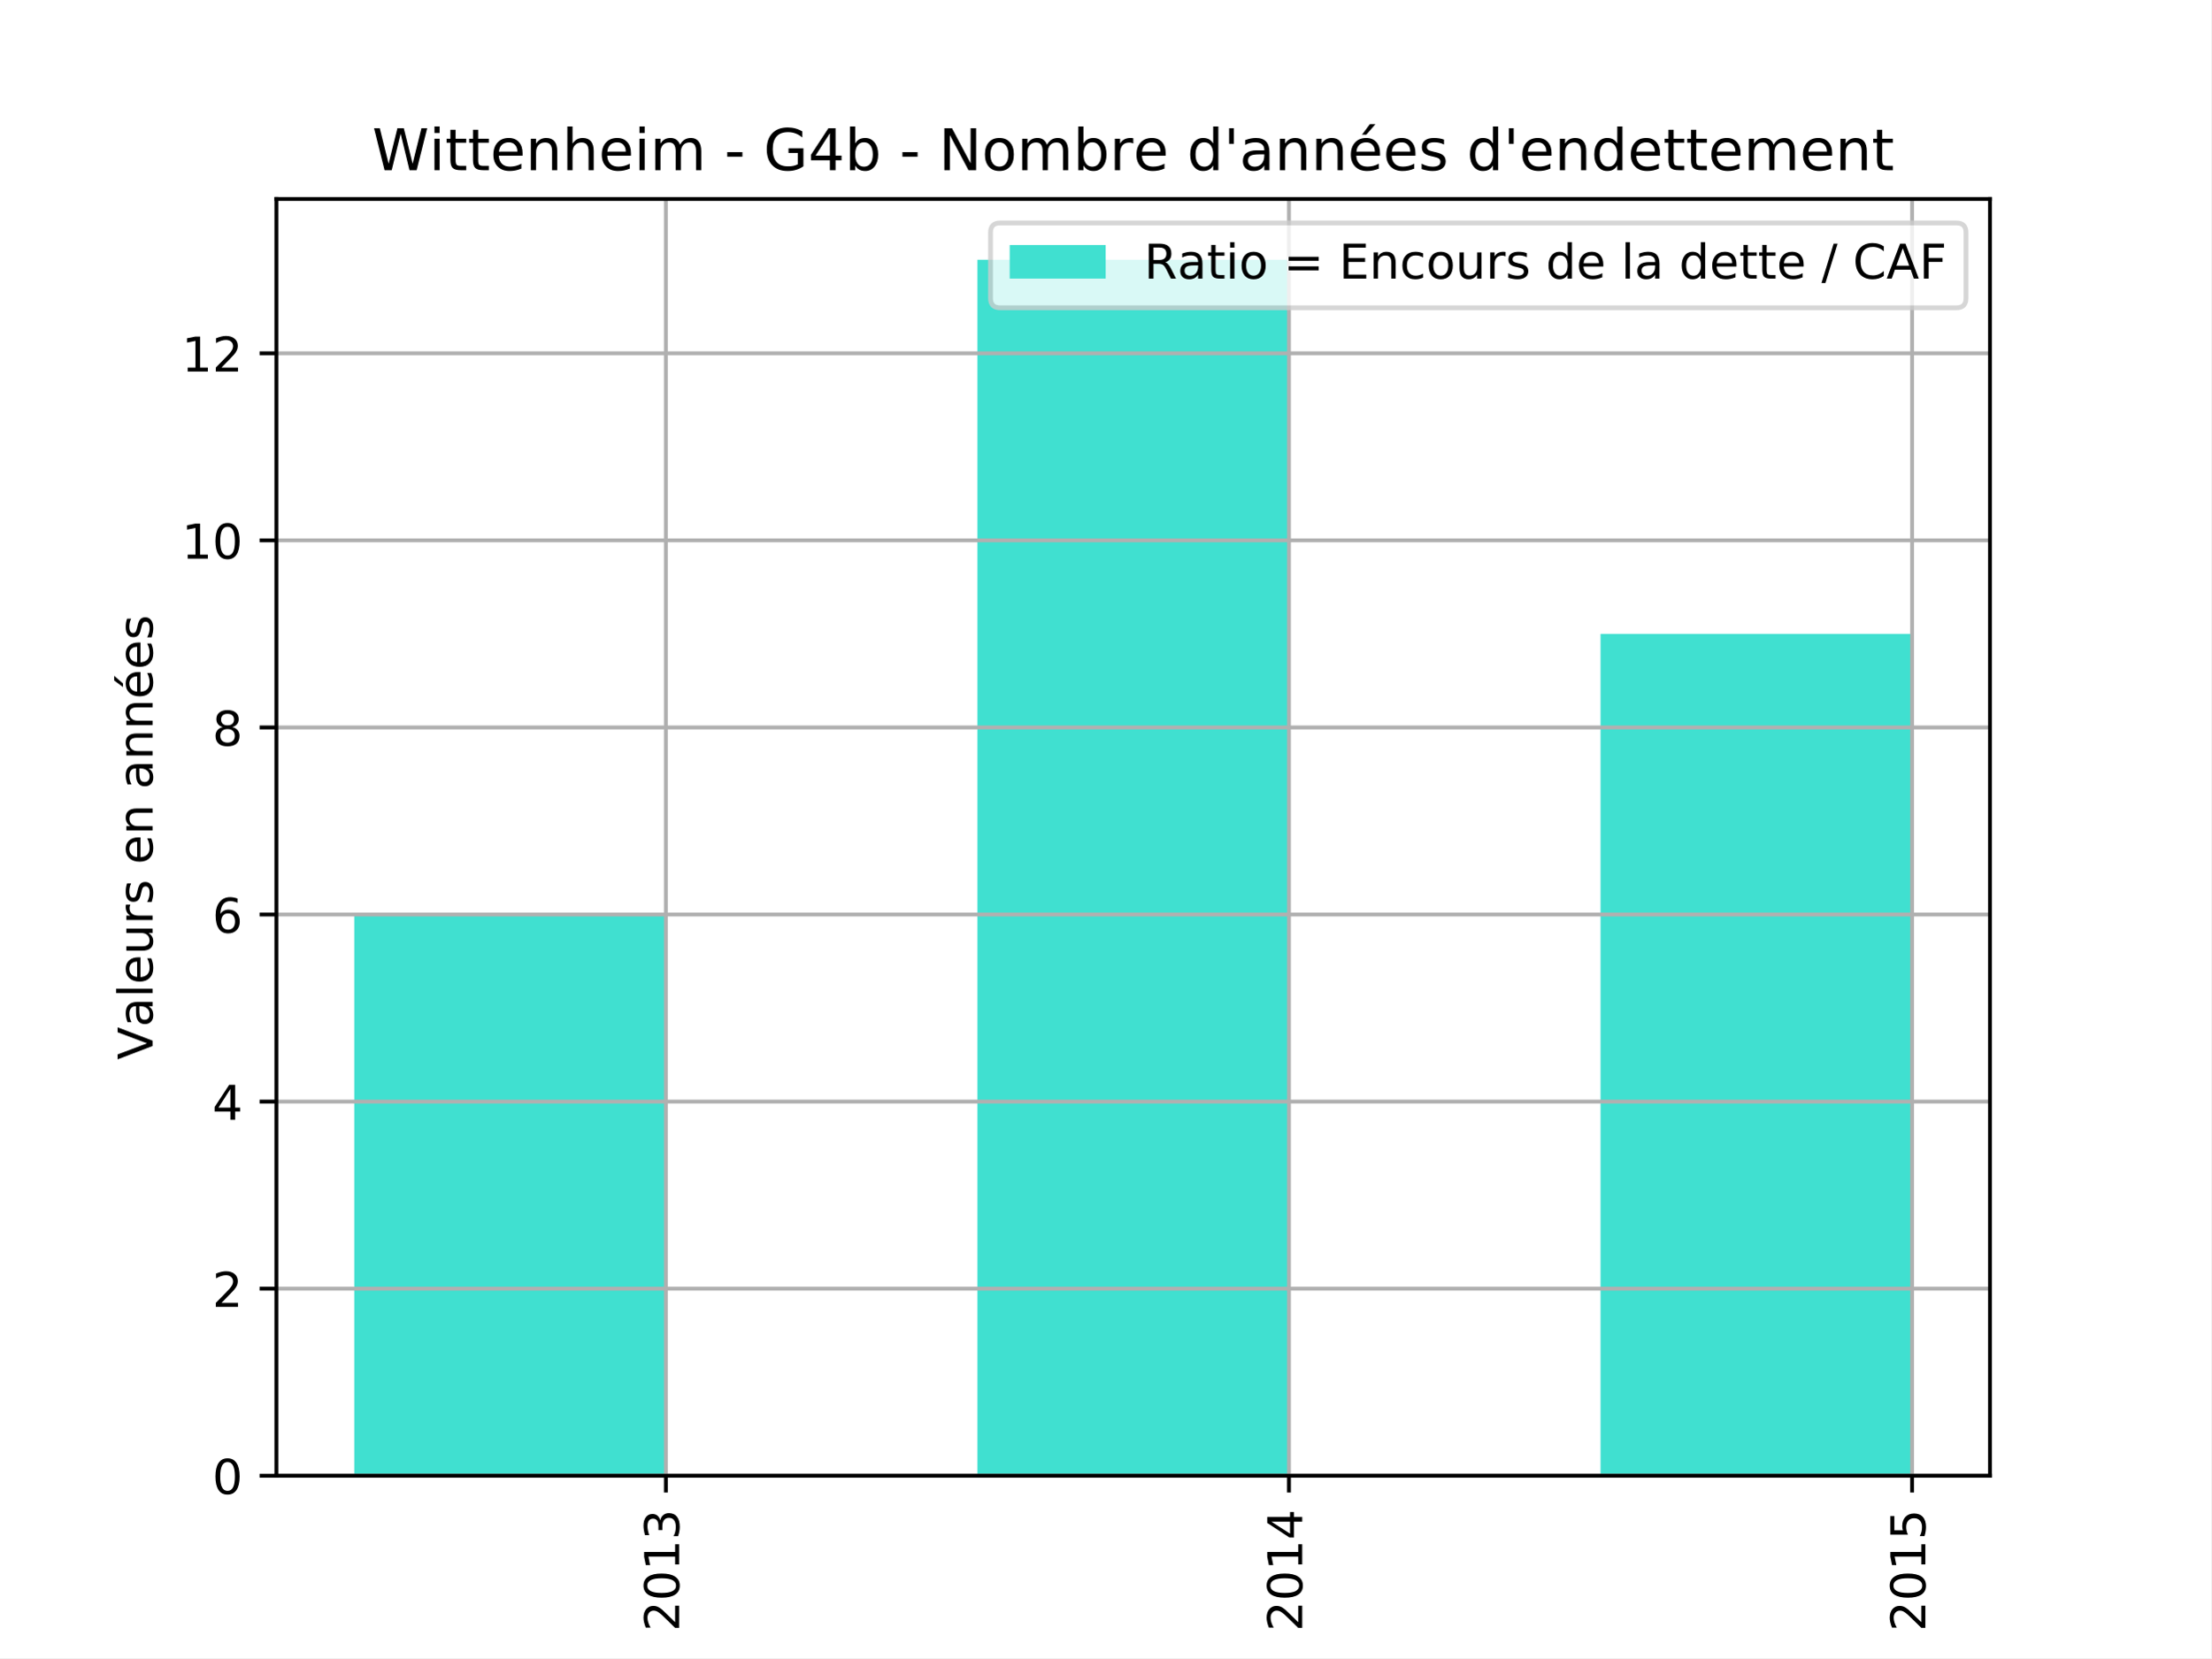
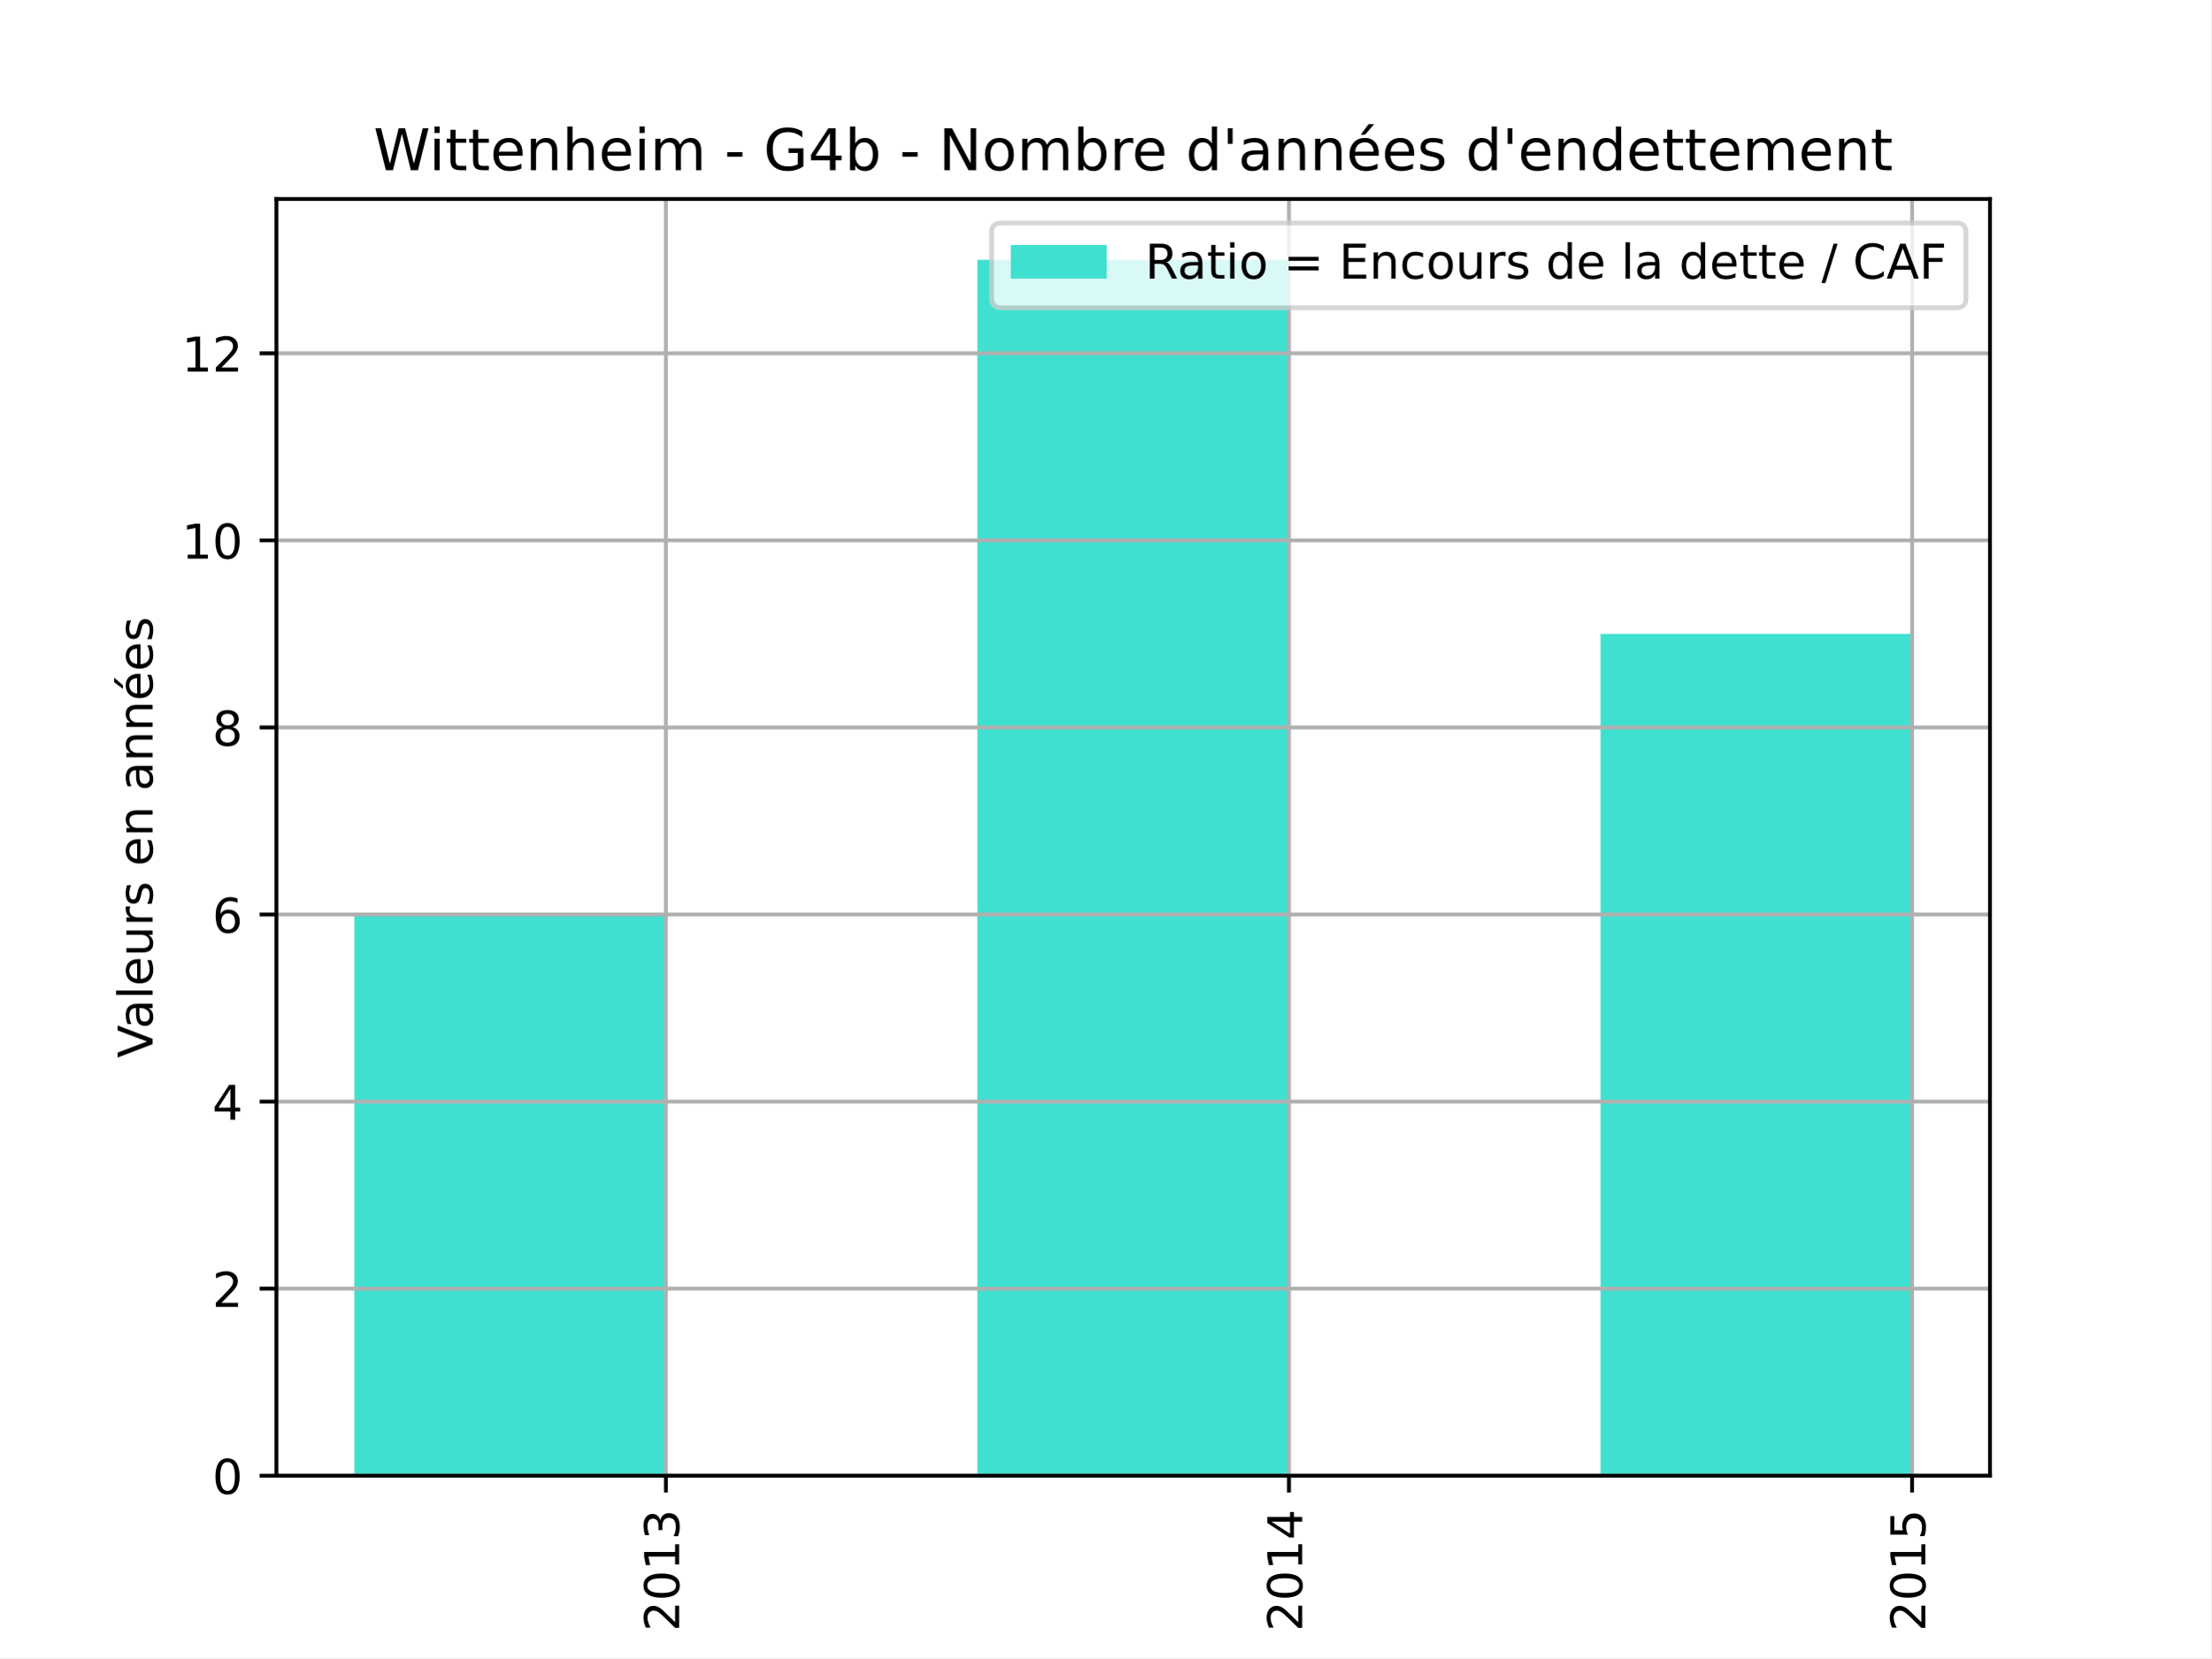
<svg xmlns="http://www.w3.org/2000/svg" xmlns:xlink="http://www.w3.org/1999/xlink" height="345.6pt" version="1.1" viewBox="0 0 460.8 345.6" width="460.8pt">
  <defs>
    <style type="text/css">
*{stroke-linecap:butt;stroke-linejoin:round;}
  </style>
  </defs>
  <g id="figure_1">
    <g id="patch_1">
      <path d="M 0 345.6  L 460.8 345.6  L 460.8 0  L 0 0  z " style="fill:#ffffff;" />
    </g>
    <g id="axes_1">
      <g id="patch_2">
        <path d="M 57.6 307.584  L 414.72 307.584  L 414.72 41.472  L 57.6 41.472  z " style="fill:#ffffff;" />
      </g>
      <g id="patch_3">
-         <path clip-path="url(#p6948e5cafd)" d="M 73.833 307.584  L 138.764 307.584  L 138.764 190.612  L 73.833 190.612  z " style="fill:#40e0d0;" />
+         <path clip-path="url(#p7b23bf9a21)" d="M 73.833 307.584  L 138.764 307.584  L 138.764 190.612  L 73.833 190.612  z " style="fill:#40e0d0;" />
      </g>
      <g id="patch_4">
-         <path clip-path="url(#p6948e5cafd)" d="M 203.695 307.584  L 268.625 307.584  L 268.625 54.144  L 203.695 54.144  z " style="fill:#40e0d0;" />
+         <path clip-path="url(#p7b23bf9a21)" d="M 203.695 307.584  L 268.625 307.584  L 268.625 54.144  L 203.695 54.144  z " style="fill:#40e0d0;" />
      </g>
      <g id="patch_5">
-         <path clip-path="url(#p6948e5cafd)" d="M 333.556 307.584  L 398.487 307.584  L 398.487 132.126  L 333.556 132.126  z " style="fill:#40e0d0;" />
+         <path clip-path="url(#p7b23bf9a21)" d="M 333.556 307.584  L 398.487 307.584  L 398.487 132.126  L 333.556 132.126  z " style="fill:#40e0d0;" />
      </g>
      <g id="matplotlib.axis_1">
        <g id="xtick_1">
          <g id="line2d_1">
-             <path clip-path="url(#p6948e5cafd)" d="M 138.764 307.584  L 138.764 41.472  " style="fill:none;stroke:#b0b0b0;stroke-linecap:square;stroke-width:0.8;" />
+             <path clip-path="url(#p7b23bf9a21)" d="M 138.764 307.584  L 138.764 41.472  " style="fill:none;stroke:#b0b0b0;stroke-linecap:square;stroke-width:0.8;" />
          </g>
          <g id="line2d_2">
            <defs>
-               <path d="M 0 0  L 0 3.5  " id="me0da0afa76" style="stroke:#000000;stroke-width:0.8;" />
-             </defs>
-             <g>
-               <use style="stroke:#000000;stroke-width:0.8;" x="138.764" xlink:href="#me0da0afa76" y="307.584" />
+               <path d="M 0 0  L 0 3.5  " id="m83243805aa" style="stroke:#000000;stroke-width:0.8;" />
+             </defs>
+             <g>
+               <use style="stroke:#000000;stroke-width:0.8;" x="138.764" xlink:href="#m83243805aa" y="307.584" />
            </g>
          </g>
          <g id="text_1">
            <defs>
              <path d="M 19.188 8.297  L 53.609 8.297  L 53.609 0  L 7.328 0  L 7.328 8.297  Q 12.938 14.109 22.625 23.891  Q 32.328 33.688 34.812 36.531  Q 39.547 41.844 41.422 45.531  Q 43.312 49.219 43.312 52.781  Q 43.312 58.594 39.234 62.25  Q 35.156 65.922 28.609 65.922  Q 23.969 65.922 18.812 64.312  Q 13.672 62.703 7.812 59.422  L 7.812 69.391  Q 13.766 71.781 18.938 73  Q 24.125 74.219 28.422 74.219  Q 39.75 74.219 46.484 68.547  Q 53.219 62.891 53.219 53.422  Q 53.219 48.922 51.531 44.891  Q 49.859 40.875 45.406 35.406  Q 44.188 33.984 37.641 27.219  Q 31.109 20.453 19.188 8.297  z " id="DejaVuSans-50" />
              <path d="M 31.781 66.406  Q 24.172 66.406 20.328 58.906  Q 16.5 51.422 16.5 36.375  Q 16.5 21.391 20.328 13.891  Q 24.172 6.391 31.781 6.391  Q 39.453 6.391 43.281 13.891  Q 47.125 21.391 47.125 36.375  Q 47.125 51.422 43.281 58.906  Q 39.453 66.406 31.781 66.406  z M 31.781 74.219  Q 44.047 74.219 50.516 64.516  Q 56.984 54.828 56.984 36.375  Q 56.984 17.969 50.516 8.266  Q 44.047 -1.422 31.781 -1.422  Q 19.531 -1.422 13.062 8.266  Q 6.594 17.969 6.594 36.375  Q 6.594 54.828 13.062 64.516  Q 19.531 74.219 31.781 74.219  z " id="DejaVuSans-48" />
              <path d="M 12.406 8.297  L 28.516 8.297  L 28.516 63.922  L 10.984 60.406  L 10.984 69.391  L 28.422 72.906  L 38.281 72.906  L 38.281 8.297  L 54.391 8.297  L 54.391 0  L 12.406 0  z " id="DejaVuSans-49" />
              <path d="M 40.578 39.312  Q 47.656 37.797 51.625 33  Q 55.609 28.219 55.609 21.188  Q 55.609 10.406 48.188 4.484  Q 40.766 -1.422 27.094 -1.422  Q 22.516 -1.422 17.656 -0.516  Q 12.797 0.391 7.625 2.203  L 7.625 11.719  Q 11.719 9.328 16.594 8.109  Q 21.484 6.891 26.812 6.891  Q 36.078 6.891 40.938 10.547  Q 45.797 14.203 45.797 21.188  Q 45.797 27.641 41.281 31.266  Q 36.766 34.906 28.719 34.906  L 20.219 34.906  L 20.219 43.016  L 29.109 43.016  Q 36.375 43.016 40.234 45.922  Q 44.094 48.828 44.094 54.297  Q 44.094 59.906 40.109 62.906  Q 36.141 65.922 28.719 65.922  Q 24.656 65.922 20.016 65.031  Q 15.375 64.156 9.812 62.312  L 9.812 71.094  Q 15.438 72.656 20.344 73.438  Q 25.25 74.219 29.594 74.219  Q 40.828 74.219 47.359 69.109  Q 53.906 64.016 53.906 55.328  Q 53.906 49.266 50.438 45.094  Q 46.969 40.922 40.578 39.312  z " id="DejaVuSans-51" />
            </defs>
            <g transform="translate(141.523 340.034)rotate(-90)scale(0.1 -0.1)">
              <use xlink:href="#DejaVuSans-50" />
              <use x="63.623" xlink:href="#DejaVuSans-48" />
              <use x="127.246" xlink:href="#DejaVuSans-49" />
              <use x="190.869" xlink:href="#DejaVuSans-51" />
            </g>
          </g>
        </g>
        <g id="xtick_2">
          <g id="line2d_3">
-             <path clip-path="url(#p6948e5cafd)" d="M 268.625 307.584  L 268.625 41.472  " style="fill:none;stroke:#b0b0b0;stroke-linecap:square;stroke-width:0.8;" />
+             <path clip-path="url(#p7b23bf9a21)" d="M 268.625 307.584  L 268.625 41.472  " style="fill:none;stroke:#b0b0b0;stroke-linecap:square;stroke-width:0.8;" />
          </g>
          <g id="line2d_4">
            <g>
-               <use style="stroke:#000000;stroke-width:0.8;" x="268.625" xlink:href="#me0da0afa76" y="307.584" />
+               <use style="stroke:#000000;stroke-width:0.8;" x="268.625" xlink:href="#m83243805aa" y="307.584" />
            </g>
          </g>
          <g id="text_2">
            <defs>
              <path d="M 37.797 64.312  L 12.891 25.391  L 37.797 25.391  z M 35.203 72.906  L 47.609 72.906  L 47.609 25.391  L 58.016 25.391  L 58.016 17.188  L 47.609 17.188  L 47.609 0  L 37.797 0  L 37.797 17.188  L 4.891 17.188  L 4.891 26.703  z " id="DejaVuSans-52" />
            </defs>
            <g transform="translate(271.3848 340.034)rotate(-90)scale(0.1 -0.1)">
              <use xlink:href="#DejaVuSans-50" />
              <use x="63.623" xlink:href="#DejaVuSans-48" />
              <use x="127.246" xlink:href="#DejaVuSans-49" />
              <use x="190.869" xlink:href="#DejaVuSans-52" />
            </g>
          </g>
        </g>
        <g id="xtick_3">
          <g id="line2d_5">
-             <path clip-path="url(#p6948e5cafd)" d="M 398.487 307.584  L 398.487 41.472  " style="fill:none;stroke:#b0b0b0;stroke-linecap:square;stroke-width:0.8;" />
+             <path clip-path="url(#p7b23bf9a21)" d="M 398.487 307.584  L 398.487 41.472  " style="fill:none;stroke:#b0b0b0;stroke-linecap:square;stroke-width:0.8;" />
          </g>
          <g id="line2d_6">
            <g>
-               <use style="stroke:#000000;stroke-width:0.8;" x="398.487" xlink:href="#me0da0afa76" y="307.584" />
+               <use style="stroke:#000000;stroke-width:0.8;" x="398.487" xlink:href="#m83243805aa" y="307.584" />
            </g>
          </g>
          <g id="text_3">
            <defs>
              <path d="M 10.797 72.906  L 49.516 72.906  L 49.516 64.594  L 19.828 64.594  L 19.828 46.734  Q 21.969 47.469 24.109 47.828  Q 26.266 48.188 28.422 48.188  Q 40.625 48.188 47.75 41.5  Q 54.891 34.812 54.891 23.391  Q 54.891 11.625 47.562 5.094  Q 40.234 -1.422 26.906 -1.422  Q 22.312 -1.422 17.547 -0.641  Q 12.797 0.141 7.719 1.703  L 7.719 11.625  Q 12.109 9.234 16.797 8.062  Q 21.484 6.891 26.703 6.891  Q 35.156 6.891 40.078 11.328  Q 45.016 15.766 45.016 23.391  Q 45.016 31 40.078 35.438  Q 35.156 39.891 26.703 39.891  Q 22.75 39.891 18.812 39.016  Q 14.891 38.141 10.797 36.281  z " id="DejaVuSans-53" />
            </defs>
            <g transform="translate(401.2466 340.034)rotate(-90)scale(0.1 -0.1)">
              <use xlink:href="#DejaVuSans-50" />
              <use x="63.623" xlink:href="#DejaVuSans-48" />
              <use x="127.246" xlink:href="#DejaVuSans-49" />
              <use x="190.869" xlink:href="#DejaVuSans-53" />
            </g>
          </g>
        </g>
      </g>
      <g id="matplotlib.axis_2">
        <g id="ytick_1">
          <g id="line2d_7">
-             <path clip-path="url(#p6948e5cafd)" d="M 57.6 307.584  L 414.72 307.584  " style="fill:none;stroke:#b0b0b0;stroke-linecap:square;stroke-width:0.8;" />
+             <path clip-path="url(#p7b23bf9a21)" d="M 57.6 307.584  L 414.72 307.584  " style="fill:none;stroke:#b0b0b0;stroke-linecap:square;stroke-width:0.8;" />
          </g>
          <g id="line2d_8">
            <defs>
-               <path d="M 0 0  L -3.5 0  " id="m4c84ed04e2" style="stroke:#000000;stroke-width:0.8;" />
-             </defs>
-             <g>
-               <use style="stroke:#000000;stroke-width:0.8;" x="57.6" xlink:href="#m4c84ed04e2" y="307.584" />
+               <path d="M 0 0  L -3.5 0  " id="mfb9fbb60cc" style="stroke:#000000;stroke-width:0.8;" />
+             </defs>
+             <g>
+               <use style="stroke:#000000;stroke-width:0.8;" x="57.6" xlink:href="#mfb9fbb60cc" y="307.584" />
            </g>
          </g>
          <g id="text_4">
            <g transform="translate(44.2375 311.3832)scale(0.1 -0.1)">
              <use xlink:href="#DejaVuSans-48" />
            </g>
          </g>
        </g>
        <g id="ytick_2">
          <g id="line2d_9">
-             <path clip-path="url(#p6948e5cafd)" d="M 57.6 268.593  L 414.72 268.593  " style="fill:none;stroke:#b0b0b0;stroke-linecap:square;stroke-width:0.8;" />
+             <path clip-path="url(#p7b23bf9a21)" d="M 57.6 268.593  L 414.72 268.593  " style="fill:none;stroke:#b0b0b0;stroke-linecap:square;stroke-width:0.8;" />
          </g>
          <g id="line2d_10">
            <g>
-               <use style="stroke:#000000;stroke-width:0.8;" x="57.6" xlink:href="#m4c84ed04e2" y="268.593" />
+               <use style="stroke:#000000;stroke-width:0.8;" x="57.6" xlink:href="#mfb9fbb60cc" y="268.593" />
            </g>
          </g>
          <g id="text_5">
            <g transform="translate(44.2375 272.3924)scale(0.1 -0.1)">
              <use xlink:href="#DejaVuSans-50" />
            </g>
          </g>
        </g>
        <g id="ytick_3">
          <g id="line2d_11">
-             <path clip-path="url(#p6948e5cafd)" d="M 57.6 229.602  L 414.72 229.602  " style="fill:none;stroke:#b0b0b0;stroke-linecap:square;stroke-width:0.8;" />
+             <path clip-path="url(#p7b23bf9a21)" d="M 57.6 229.602  L 414.72 229.602  " style="fill:none;stroke:#b0b0b0;stroke-linecap:square;stroke-width:0.8;" />
          </g>
          <g id="line2d_12">
            <g>
-               <use style="stroke:#000000;stroke-width:0.8;" x="57.6" xlink:href="#m4c84ed04e2" y="229.602" />
+               <use style="stroke:#000000;stroke-width:0.8;" x="57.6" xlink:href="#mfb9fbb60cc" y="229.602" />
            </g>
          </g>
          <g id="text_6">
            <g transform="translate(44.2375 233.4017)scale(0.1 -0.1)">
              <use xlink:href="#DejaVuSans-52" />
            </g>
          </g>
        </g>
        <g id="ytick_4">
          <g id="line2d_13">
-             <path clip-path="url(#p6948e5cafd)" d="M 57.6 190.612  L 414.72 190.612  " style="fill:none;stroke:#b0b0b0;stroke-linecap:square;stroke-width:0.8;" />
+             <path clip-path="url(#p7b23bf9a21)" d="M 57.6 190.612  L 414.72 190.612  " style="fill:none;stroke:#b0b0b0;stroke-linecap:square;stroke-width:0.8;" />
          </g>
          <g id="line2d_14">
            <g>
-               <use style="stroke:#000000;stroke-width:0.8;" x="57.6" xlink:href="#m4c84ed04e2" y="190.612" />
+               <use style="stroke:#000000;stroke-width:0.8;" x="57.6" xlink:href="#mfb9fbb60cc" y="190.612" />
            </g>
          </g>
          <g id="text_7">
            <defs>
              <path d="M 33.016 40.375  Q 26.375 40.375 22.484 35.828  Q 18.609 31.297 18.609 23.391  Q 18.609 15.531 22.484 10.953  Q 26.375 6.391 33.016 6.391  Q 39.656 6.391 43.531 10.953  Q 47.406 15.531 47.406 23.391  Q 47.406 31.297 43.531 35.828  Q 39.656 40.375 33.016 40.375  z M 52.594 71.297  L 52.594 62.312  Q 48.875 64.062 45.094 64.984  Q 41.312 65.922 37.594 65.922  Q 27.828 65.922 22.672 59.328  Q 17.531 52.734 16.797 39.406  Q 19.672 43.656 24.016 45.922  Q 28.375 48.188 33.594 48.188  Q 44.578 48.188 50.953 41.516  Q 57.328 34.859 57.328 23.391  Q 57.328 12.156 50.688 5.359  Q 44.047 -1.422 33.016 -1.422  Q 20.359 -1.422 13.672 8.266  Q 6.984 17.969 6.984 36.375  Q 6.984 53.656 15.188 63.938  Q 23.391 74.219 37.203 74.219  Q 40.922 74.219 44.703 73.484  Q 48.484 72.75 52.594 71.297  z " id="DejaVuSans-54" />
            </defs>
            <g transform="translate(44.2375 194.4109)scale(0.1 -0.1)">
              <use xlink:href="#DejaVuSans-54" />
            </g>
          </g>
        </g>
        <g id="ytick_5">
          <g id="line2d_15">
-             <path clip-path="url(#p6948e5cafd)" d="M 57.6 151.621  L 414.72 151.621  " style="fill:none;stroke:#b0b0b0;stroke-linecap:square;stroke-width:0.8;" />
+             <path clip-path="url(#p7b23bf9a21)" d="M 57.6 151.621  L 414.72 151.621  " style="fill:none;stroke:#b0b0b0;stroke-linecap:square;stroke-width:0.8;" />
          </g>
          <g id="line2d_16">
            <g>
-               <use style="stroke:#000000;stroke-width:0.8;" x="57.6" xlink:href="#m4c84ed04e2" y="151.621" />
+               <use style="stroke:#000000;stroke-width:0.8;" x="57.6" xlink:href="#mfb9fbb60cc" y="151.621" />
            </g>
          </g>
          <g id="text_8">
            <defs>
              <path d="M 31.781 34.625  Q 24.75 34.625 20.719 30.859  Q 16.703 27.094 16.703 20.516  Q 16.703 13.922 20.719 10.156  Q 24.75 6.391 31.781 6.391  Q 38.812 6.391 42.859 10.172  Q 46.922 13.969 46.922 20.516  Q 46.922 27.094 42.891 30.859  Q 38.875 34.625 31.781 34.625  z M 21.922 38.812  Q 15.578 40.375 12.031 44.719  Q 8.5 49.078 8.5 55.328  Q 8.5 64.062 14.719 69.141  Q 20.953 74.219 31.781 74.219  Q 42.672 74.219 48.875 69.141  Q 55.078 64.062 55.078 55.328  Q 55.078 49.078 51.531 44.719  Q 48 40.375 41.703 38.812  Q 48.828 37.156 52.797 32.312  Q 56.781 27.484 56.781 20.516  Q 56.781 9.906 50.312 4.234  Q 43.844 -1.422 31.781 -1.422  Q 19.734 -1.422 13.25 4.234  Q 6.781 9.906 6.781 20.516  Q 6.781 27.484 10.781 32.312  Q 14.797 37.156 21.922 38.812  z M 18.312 54.391  Q 18.312 48.734 21.844 45.562  Q 25.391 42.391 31.781 42.391  Q 38.141 42.391 41.719 45.562  Q 45.312 48.734 45.312 54.391  Q 45.312 60.062 41.719 63.234  Q 38.141 66.406 31.781 66.406  Q 25.391 66.406 21.844 63.234  Q 18.312 60.062 18.312 54.391  z " id="DejaVuSans-56" />
            </defs>
            <g transform="translate(44.2375 155.4201)scale(0.1 -0.1)">
              <use xlink:href="#DejaVuSans-56" />
            </g>
          </g>
        </g>
        <g id="ytick_6">
          <g id="line2d_17">
-             <path clip-path="url(#p6948e5cafd)" d="M 57.6 112.63  L 414.72 112.63  " style="fill:none;stroke:#b0b0b0;stroke-linecap:square;stroke-width:0.8;" />
+             <path clip-path="url(#p7b23bf9a21)" d="M 57.6 112.63  L 414.72 112.63  " style="fill:none;stroke:#b0b0b0;stroke-linecap:square;stroke-width:0.8;" />
          </g>
          <g id="line2d_18">
            <g>
-               <use style="stroke:#000000;stroke-width:0.8;" x="57.6" xlink:href="#m4c84ed04e2" y="112.63" />
+               <use style="stroke:#000000;stroke-width:0.8;" x="57.6" xlink:href="#mfb9fbb60cc" y="112.63" />
            </g>
          </g>
          <g id="text_9">
            <g transform="translate(37.875 116.4294)scale(0.1 -0.1)">
              <use xlink:href="#DejaVuSans-49" />
              <use x="63.623" xlink:href="#DejaVuSans-48" />
            </g>
          </g>
        </g>
        <g id="ytick_7">
          <g id="line2d_19">
-             <path clip-path="url(#p6948e5cafd)" d="M 57.6 73.639  L 414.72 73.639  " style="fill:none;stroke:#b0b0b0;stroke-linecap:square;stroke-width:0.8;" />
+             <path clip-path="url(#p7b23bf9a21)" d="M 57.6 73.639  L 414.72 73.639  " style="fill:none;stroke:#b0b0b0;stroke-linecap:square;stroke-width:0.8;" />
          </g>
          <g id="line2d_20">
            <g>
-               <use style="stroke:#000000;stroke-width:0.8;" x="57.6" xlink:href="#m4c84ed04e2" y="73.639" />
+               <use style="stroke:#000000;stroke-width:0.8;" x="57.6" xlink:href="#mfb9fbb60cc" y="73.639" />
            </g>
          </g>
          <g id="text_10">
            <g transform="translate(37.875 77.4386)scale(0.1 -0.1)">
              <use xlink:href="#DejaVuSans-49" />
              <use x="63.623" xlink:href="#DejaVuSans-50" />
            </g>
          </g>
        </g>
        <g id="text_11">
          <defs>
            <path d="M 28.609 0  L 0.781 72.906  L 11.078 72.906  L 34.188 11.531  L 57.328 72.906  L 67.578 72.906  L 39.797 0  z " id="DejaVuSans-86" />
            <path d="M 34.281 27.484  Q 23.391 27.484 19.188 25  Q 14.984 22.516 14.984 16.5  Q 14.984 11.719 18.141 8.906  Q 21.297 6.109 26.703 6.109  Q 34.188 6.109 38.703 11.406  Q 43.219 16.703 43.219 25.484  L 43.219 27.484  z M 52.203 31.203  L 52.203 0  L 43.219 0  L 43.219 8.297  Q 40.141 3.328 35.547 0.953  Q 30.953 -1.422 24.312 -1.422  Q 15.922 -1.422 10.953 3.297  Q 6 8.016 6 15.922  Q 6 25.141 12.172 29.828  Q 18.359 34.516 30.609 34.516  L 43.219 34.516  L 43.219 35.406  Q 43.219 41.609 39.141 45  Q 35.062 48.391 27.688 48.391  Q 23 48.391 18.547 47.266  Q 14.109 46.141 10.016 43.891  L 10.016 52.203  Q 14.938 54.109 19.578 55.047  Q 24.219 56 28.609 56  Q 40.484 56 46.344 49.844  Q 52.203 43.703 52.203 31.203  z " id="DejaVuSans-97" />
            <path d="M 9.422 75.984  L 18.406 75.984  L 18.406 0  L 9.422 0  z " id="DejaVuSans-108" />
            <path d="M 56.203 29.594  L 56.203 25.203  L 14.891 25.203  Q 15.484 15.922 20.484 11.062  Q 25.484 6.203 34.422 6.203  Q 39.594 6.203 44.453 7.469  Q 49.312 8.734 54.109 11.281  L 54.109 2.781  Q 49.266 0.734 44.188 -0.344  Q 39.109 -1.422 33.891 -1.422  Q 20.797 -1.422 13.156 6.188  Q 5.516 13.812 5.516 26.812  Q 5.516 40.234 12.766 48.109  Q 20.016 56 32.328 56  Q 43.359 56 49.781 48.891  Q 56.203 41.797 56.203 29.594  z M 47.219 32.234  Q 47.125 39.594 43.094 43.984  Q 39.062 48.391 32.422 48.391  Q 24.906 48.391 20.391 44.141  Q 15.875 39.891 15.188 32.172  z " id="DejaVuSans-101" />
            <path d="M 8.5 21.578  L 8.5 54.688  L 17.484 54.688  L 17.484 21.922  Q 17.484 14.156 20.5 10.266  Q 23.531 6.391 29.594 6.391  Q 36.859 6.391 41.078 11.031  Q 45.312 15.672 45.312 23.688  L 45.312 54.688  L 54.297 54.688  L 54.297 0  L 45.312 0  L 45.312 8.406  Q 42.047 3.422 37.719 1  Q 33.406 -1.422 27.688 -1.422  Q 18.266 -1.422 13.375 4.438  Q 8.5 10.297 8.5 21.578  z M 31.109 56  z " id="DejaVuSans-117" />
            <path d="M 41.109 46.297  Q 39.594 47.172 37.812 47.578  Q 36.031 48 33.891 48  Q 26.266 48 22.188 43.047  Q 18.109 38.094 18.109 28.812  L 18.109 0  L 9.078 0  L 9.078 54.688  L 18.109 54.688  L 18.109 46.188  Q 20.953 51.172 25.484 53.578  Q 30.031 56 36.531 56  Q 37.453 56 38.578 55.875  Q 39.703 55.766 41.062 55.516  z " id="DejaVuSans-114" />
            <path d="M 44.281 53.078  L 44.281 44.578  Q 40.484 46.531 36.375 47.5  Q 32.281 48.484 27.875 48.484  Q 21.188 48.484 17.844 46.438  Q 14.5 44.391 14.5 40.281  Q 14.5 37.156 16.891 35.375  Q 19.281 33.594 26.516 31.984  L 29.594 31.297  Q 39.156 29.25 43.188 25.516  Q 47.219 21.781 47.219 15.094  Q 47.219 7.469 41.188 3.016  Q 35.156 -1.422 24.609 -1.422  Q 20.219 -1.422 15.453 -0.562  Q 10.688 0.297 5.422 2  L 5.422 11.281  Q 10.406 8.688 15.234 7.391  Q 20.062 6.109 24.812 6.109  Q 31.156 6.109 34.562 8.281  Q 37.984 10.453 37.984 14.406  Q 37.984 18.062 35.516 20.016  Q 33.062 21.969 24.703 23.781  L 21.578 24.516  Q 13.234 26.266 9.516 29.906  Q 5.812 33.547 5.812 39.891  Q 5.812 47.609 11.281 51.797  Q 16.75 56 26.812 56  Q 31.781 56 36.172 55.266  Q 40.578 54.547 44.281 53.078  z " id="DejaVuSans-115" />
            <path id="DejaVuSans-32" />
            <path d="M 54.891 33.016  L 54.891 0  L 45.906 0  L 45.906 32.719  Q 45.906 40.484 42.875 44.328  Q 39.844 48.188 33.797 48.188  Q 26.516 48.188 22.312 43.547  Q 18.109 38.922 18.109 30.906  L 18.109 0  L 9.078 0  L 9.078 54.688  L 18.109 54.688  L 18.109 46.188  Q 21.344 51.125 25.703 53.562  Q 30.078 56 35.797 56  Q 45.219 56 50.047 50.172  Q 54.891 44.344 54.891 33.016  z " id="DejaVuSans-110" />
            <path d="M 56.203 29.594  L 56.203 25.203  L 14.891 25.203  Q 15.484 15.922 20.484 11.062  Q 25.484 6.203 34.422 6.203  Q 39.594 6.203 44.453 7.469  Q 49.312 8.734 54.109 11.281  L 54.109 2.781  Q 49.266 0.734 44.188 -0.344  Q 39.109 -1.422 33.891 -1.422  Q 20.797 -1.422 13.156 6.188  Q 5.516 13.812 5.516 26.812  Q 5.516 40.234 12.766 48.109  Q 20.016 56 32.328 56  Q 43.359 56 49.781 48.891  Q 56.203 41.797 56.203 29.594  z M 47.219 32.234  Q 47.125 39.594 43.094 43.984  Q 39.062 48.391 32.422 48.391  Q 24.906 48.391 20.391 44.141  Q 15.875 39.891 15.188 32.172  z M 38.531 79.984  L 48.25 79.984  L 32.344 61.625  L 24.859 61.625  z " id="DejaVuSans-233" />
          </defs>
-           <g transform="translate(31.79531 220.8843)rotate(-90)scale(0.1 -0.1)">
+           <g transform="translate(31.79531 220.5022)rotate(-90)scale(0.1 -0.1)">
            <use xlink:href="#DejaVuSans-86" />
-             <use x="68.299" xlink:href="#DejaVuSans-97" />
-             <use x="129.578" xlink:href="#DejaVuSans-108" />
-             <use x="157.361" xlink:href="#DejaVuSans-101" />
-             <use x="218.885" xlink:href="#DejaVuSans-117" />
-             <use x="282.264" xlink:href="#DejaVuSans-114" />
-             <use x="323.377" xlink:href="#DejaVuSans-115" />
-             <use x="375.477" xlink:href="#DejaVuSans-32" />
-             <use x="407.264" xlink:href="#DejaVuSans-101" />
-             <use x="468.787" xlink:href="#DejaVuSans-110" />
-             <use x="532.166" xlink:href="#DejaVuSans-32" />
-             <use x="563.953" xlink:href="#DejaVuSans-97" />
-             <use x="625.232" xlink:href="#DejaVuSans-110" />
-             <use x="688.611" xlink:href="#DejaVuSans-110" />
-             <use x="751.99" xlink:href="#DejaVuSans-233" />
-             <use x="813.514" xlink:href="#DejaVuSans-101" />
-             <use x="875.037" xlink:href="#DejaVuSans-115" />
+             <use x="60.658" xlink:href="#DejaVuSans-97" />
+             <use x="121.938" xlink:href="#DejaVuSans-108" />
+             <use x="149.721" xlink:href="#DejaVuSans-101" />
+             <use x="211.244" xlink:href="#DejaVuSans-117" />
+             <use x="274.623" xlink:href="#DejaVuSans-114" />
+             <use x="315.736" xlink:href="#DejaVuSans-115" />
+             <use x="367.836" xlink:href="#DejaVuSans-32" />
+             <use x="399.623" xlink:href="#DejaVuSans-101" />
+             <use x="461.146" xlink:href="#DejaVuSans-110" />
+             <use x="524.525" xlink:href="#DejaVuSans-32" />
+             <use x="556.312" xlink:href="#DejaVuSans-97" />
+             <use x="617.592" xlink:href="#DejaVuSans-110" />
+             <use x="680.971" xlink:href="#DejaVuSans-110" />
+             <use x="744.35" xlink:href="#DejaVuSans-233" />
+             <use x="805.873" xlink:href="#DejaVuSans-101" />
+             <use x="867.396" xlink:href="#DejaVuSans-115" />
          </g>
        </g>
      </g>
      <g id="patch_6">
        <path d="M 57.6 307.584  L 57.6 41.472  " style="fill:none;stroke:#000000;stroke-linecap:square;stroke-linejoin:miter;stroke-width:0.8;" />
      </g>
      <g id="patch_7">
        <path d="M 414.72 307.584  L 414.72 41.472  " style="fill:none;stroke:#000000;stroke-linecap:square;stroke-linejoin:miter;stroke-width:0.8;" />
      </g>
      <g id="patch_8">
        <path d="M 57.6 307.584  L 414.72 307.584  " style="fill:none;stroke:#000000;stroke-linecap:square;stroke-linejoin:miter;stroke-width:0.8;" />
      </g>
      <g id="patch_9">
        <path d="M 57.6 41.472  L 414.72 41.472  " style="fill:none;stroke:#000000;stroke-linecap:square;stroke-linejoin:miter;stroke-width:0.8;" />
      </g>
      <g id="text_12">
        <defs>
          <path d="M 3.328 72.906  L 13.281 72.906  L 28.609 11.281  L 43.891 72.906  L 54.984 72.906  L 70.312 11.281  L 85.594 72.906  L 95.609 72.906  L 77.297 0  L 64.891 0  L 49.516 63.281  L 33.984 0  L 21.578 0  z " id="DejaVuSans-87" />
          <path d="M 9.422 54.688  L 18.406 54.688  L 18.406 0  L 9.422 0  z M 9.422 75.984  L 18.406 75.984  L 18.406 64.594  L 9.422 64.594  z " id="DejaVuSans-105" />
          <path d="M 18.312 70.219  L 18.312 54.688  L 36.812 54.688  L 36.812 47.703  L 18.312 47.703  L 18.312 18.016  Q 18.312 11.328 20.141 9.422  Q 21.969 7.516 27.594 7.516  L 36.812 7.516  L 36.812 0  L 27.594 0  Q 17.188 0 13.234 3.875  Q 9.281 7.766 9.281 18.016  L 9.281 47.703  L 2.688 47.703  L 2.688 54.688  L 9.281 54.688  L 9.281 70.219  z " id="DejaVuSans-116" />
          <path d="M 54.891 33.016  L 54.891 0  L 45.906 0  L 45.906 32.719  Q 45.906 40.484 42.875 44.328  Q 39.844 48.188 33.797 48.188  Q 26.516 48.188 22.312 43.547  Q 18.109 38.922 18.109 30.906  L 18.109 0  L 9.078 0  L 9.078 75.984  L 18.109 75.984  L 18.109 46.188  Q 21.344 51.125 25.703 53.562  Q 30.078 56 35.797 56  Q 45.219 56 50.047 50.172  Q 54.891 44.344 54.891 33.016  z " id="DejaVuSans-104" />
          <path d="M 52 44.188  Q 55.375 50.25 60.062 53.125  Q 64.75 56 71.094 56  Q 79.641 56 84.281 50.016  Q 88.922 44.047 88.922 33.016  L 88.922 0  L 79.891 0  L 79.891 32.719  Q 79.891 40.578 77.094 44.375  Q 74.312 48.188 68.609 48.188  Q 61.625 48.188 57.562 43.547  Q 53.516 38.922 53.516 30.906  L 53.516 0  L 44.484 0  L 44.484 32.719  Q 44.484 40.625 41.703 44.406  Q 38.922 48.188 33.109 48.188  Q 26.219 48.188 22.156 43.531  Q 18.109 38.875 18.109 30.906  L 18.109 0  L 9.078 0  L 9.078 54.688  L 18.109 54.688  L 18.109 46.188  Q 21.188 51.219 25.484 53.609  Q 29.781 56 35.688 56  Q 41.656 56 45.828 52.969  Q 50 49.953 52 44.188  z " id="DejaVuSans-109" />
          <path d="M 4.891 31.391  L 31.203 31.391  L 31.203 23.391  L 4.891 23.391  z " id="DejaVuSans-45" />
          <path d="M 59.516 10.406  L 59.516 29.984  L 43.406 29.984  L 43.406 38.094  L 69.281 38.094  L 69.281 6.781  Q 63.578 2.734 56.688 0.656  Q 49.812 -1.422 42 -1.422  Q 24.906 -1.422 15.25 8.562  Q 5.609 18.562 5.609 36.375  Q 5.609 54.25 15.25 64.234  Q 24.906 74.219 42 74.219  Q 49.125 74.219 55.547 72.453  Q 61.969 70.703 67.391 67.281  L 67.391 56.781  Q 61.922 61.422 55.766 63.766  Q 49.609 66.109 42.828 66.109  Q 29.438 66.109 22.719 58.641  Q 16.016 51.172 16.016 36.375  Q 16.016 21.625 22.719 14.156  Q 29.438 6.688 42.828 6.688  Q 48.047 6.688 52.141 7.594  Q 56.25 8.5 59.516 10.406  z " id="DejaVuSans-71" />
          <path d="M 48.688 27.297  Q 48.688 37.203 44.609 42.844  Q 40.531 48.484 33.406 48.484  Q 26.266 48.484 22.188 42.844  Q 18.109 37.203 18.109 27.297  Q 18.109 17.391 22.188 11.75  Q 26.266 6.109 33.406 6.109  Q 40.531 6.109 44.609 11.75  Q 48.688 17.391 48.688 27.297  z M 18.109 46.391  Q 20.953 51.266 25.266 53.625  Q 29.594 56 35.594 56  Q 45.562 56 51.781 48.094  Q 58.016 40.188 58.016 27.297  Q 58.016 14.406 51.781 6.484  Q 45.562 -1.422 35.594 -1.422  Q 29.594 -1.422 25.266 0.953  Q 20.953 3.328 18.109 8.203  L 18.109 0  L 9.078 0  L 9.078 75.984  L 18.109 75.984  z " id="DejaVuSans-98" />
          <path d="M 9.812 72.906  L 23.094 72.906  L 55.422 11.922  L 55.422 72.906  L 64.984 72.906  L 64.984 0  L 51.703 0  L 19.391 60.984  L 19.391 0  L 9.812 0  z " id="DejaVuSans-78" />
          <path d="M 30.609 48.391  Q 23.391 48.391 19.188 42.75  Q 14.984 37.109 14.984 27.297  Q 14.984 17.484 19.156 11.844  Q 23.344 6.203 30.609 6.203  Q 37.797 6.203 41.984 11.859  Q 46.188 17.531 46.188 27.297  Q 46.188 37.016 41.984 42.703  Q 37.797 48.391 30.609 48.391  z M 30.609 56  Q 42.328 56 49.016 48.375  Q 55.719 40.766 55.719 27.297  Q 55.719 13.875 49.016 6.219  Q 42.328 -1.422 30.609 -1.422  Q 18.844 -1.422 12.172 6.219  Q 5.516 13.875 5.516 27.297  Q 5.516 40.766 12.172 48.375  Q 18.844 56 30.609 56  z " id="DejaVuSans-111" />
          <path d="M 45.406 46.391  L 45.406 75.984  L 54.391 75.984  L 54.391 0  L 45.406 0  L 45.406 8.203  Q 42.578 3.328 38.25 0.953  Q 33.938 -1.422 27.875 -1.422  Q 17.969 -1.422 11.734 6.484  Q 5.516 14.406 5.516 27.297  Q 5.516 40.188 11.734 48.094  Q 17.969 56 27.875 56  Q 33.938 56 38.25 53.625  Q 42.578 51.266 45.406 46.391  z M 14.797 27.297  Q 14.797 17.391 18.875 11.75  Q 22.953 6.109 30.078 6.109  Q 37.203 6.109 41.297 11.75  Q 45.406 17.391 45.406 27.297  Q 45.406 37.203 41.297 42.844  Q 37.203 48.484 30.078 48.484  Q 22.953 48.484 18.875 42.844  Q 14.797 37.203 14.797 27.297  z " id="DejaVuSans-100" />
          <path d="M 17.922 72.906  L 17.922 45.797  L 9.625 45.797  L 9.625 72.906  z " id="DejaVuSans-39" />
        </defs>
-         <g transform="translate(77.55187 35.472)scale(0.12 -0.12)">
+         <g transform="translate(77.81812 35.472)scale(0.12 -0.12)">
          <use xlink:href="#DejaVuSans-87" />
-           <use x="98.846" xlink:href="#DejaVuSans-105" />
-           <use x="126.629" xlink:href="#DejaVuSans-116" />
-           <use x="165.838" xlink:href="#DejaVuSans-116" />
-           <use x="205.047" xlink:href="#DejaVuSans-101" />
-           <use x="266.57" xlink:href="#DejaVuSans-110" />
-           <use x="329.949" xlink:href="#DejaVuSans-104" />
-           <use x="393.328" xlink:href="#DejaVuSans-101" />
-           <use x="454.852" xlink:href="#DejaVuSans-105" />
-           <use x="482.635" xlink:href="#DejaVuSans-109" />
-           <use x="580.047" xlink:href="#DejaVuSans-32" />
-           <use x="611.834" xlink:href="#DejaVuSans-45" />
-           <use x="647.918" xlink:href="#DejaVuSans-32" />
-           <use x="679.705" xlink:href="#DejaVuSans-71" />
-           <use x="757.195" xlink:href="#DejaVuSans-52" />
-           <use x="820.818" xlink:href="#DejaVuSans-98" />
-           <use x="884.295" xlink:href="#DejaVuSans-32" />
-           <use x="916.082" xlink:href="#DejaVuSans-45" />
-           <use x="952.166" xlink:href="#DejaVuSans-32" />
-           <use x="983.953" xlink:href="#DejaVuSans-78" />
-           <use x="1058.758" xlink:href="#DejaVuSans-111" />
-           <use x="1119.939" xlink:href="#DejaVuSans-109" />
-           <use x="1217.352" xlink:href="#DejaVuSans-98" />
-           <use x="1280.828" xlink:href="#DejaVuSans-114" />
-           <use x="1321.91" xlink:href="#DejaVuSans-101" />
-           <use x="1383.434" xlink:href="#DejaVuSans-32" />
-           <use x="1415.221" xlink:href="#DejaVuSans-100" />
-           <use x="1478.697" xlink:href="#DejaVuSans-39" />
-           <use x="1506.188" xlink:href="#DejaVuSans-97" />
-           <use x="1567.467" xlink:href="#DejaVuSans-110" />
-           <use x="1630.846" xlink:href="#DejaVuSans-110" />
-           <use x="1694.225" xlink:href="#DejaVuSans-233" />
-           <use x="1755.748" xlink:href="#DejaVuSans-101" />
-           <use x="1817.271" xlink:href="#DejaVuSans-115" />
-           <use x="1869.371" xlink:href="#DejaVuSans-32" />
-           <use x="1901.158" xlink:href="#DejaVuSans-100" />
-           <use x="1964.635" xlink:href="#DejaVuSans-39" />
-           <use x="1992.125" xlink:href="#DejaVuSans-101" />
-           <use x="2053.648" xlink:href="#DejaVuSans-110" />
-           <use x="2117.027" xlink:href="#DejaVuSans-100" />
-           <use x="2180.504" xlink:href="#DejaVuSans-101" />
-           <use x="2242.027" xlink:href="#DejaVuSans-116" />
-           <use x="2281.236" xlink:href="#DejaVuSans-116" />
-           <use x="2320.445" xlink:href="#DejaVuSans-101" />
-           <use x="2381.969" xlink:href="#DejaVuSans-109" />
-           <use x="2479.381" xlink:href="#DejaVuSans-101" />
-           <use x="2540.904" xlink:href="#DejaVuSans-110" />
-           <use x="2604.283" xlink:href="#DejaVuSans-116" />
+           <use x="96.627" xlink:href="#DejaVuSans-105" />
+           <use x="124.41" xlink:href="#DejaVuSans-116" />
+           <use x="163.619" xlink:href="#DejaVuSans-116" />
+           <use x="202.828" xlink:href="#DejaVuSans-101" />
+           <use x="264.352" xlink:href="#DejaVuSans-110" />
+           <use x="327.73" xlink:href="#DejaVuSans-104" />
+           <use x="391.109" xlink:href="#DejaVuSans-101" />
+           <use x="452.633" xlink:href="#DejaVuSans-105" />
+           <use x="480.416" xlink:href="#DejaVuSans-109" />
+           <use x="577.828" xlink:href="#DejaVuSans-32" />
+           <use x="609.615" xlink:href="#DejaVuSans-45" />
+           <use x="645.699" xlink:href="#DejaVuSans-32" />
+           <use x="677.486" xlink:href="#DejaVuSans-71" />
+           <use x="754.977" xlink:href="#DejaVuSans-52" />
+           <use x="818.6" xlink:href="#DejaVuSans-98" />
+           <use x="882.076" xlink:href="#DejaVuSans-32" />
+           <use x="913.863" xlink:href="#DejaVuSans-45" />
+           <use x="949.947" xlink:href="#DejaVuSans-32" />
+           <use x="981.734" xlink:href="#DejaVuSans-78" />
+           <use x="1056.539" xlink:href="#DejaVuSans-111" />
+           <use x="1117.721" xlink:href="#DejaVuSans-109" />
+           <use x="1215.133" xlink:href="#DejaVuSans-98" />
+           <use x="1278.609" xlink:href="#DejaVuSans-114" />
+           <use x="1317.473" xlink:href="#DejaVuSans-101" />
+           <use x="1378.996" xlink:href="#DejaVuSans-32" />
+           <use x="1410.783" xlink:href="#DejaVuSans-100" />
+           <use x="1474.26" xlink:href="#DejaVuSans-39" />
+           <use x="1501.75" xlink:href="#DejaVuSans-97" />
+           <use x="1563.029" xlink:href="#DejaVuSans-110" />
+           <use x="1626.408" xlink:href="#DejaVuSans-110" />
+           <use x="1689.787" xlink:href="#DejaVuSans-233" />
+           <use x="1751.311" xlink:href="#DejaVuSans-101" />
+           <use x="1812.834" xlink:href="#DejaVuSans-115" />
+           <use x="1864.934" xlink:href="#DejaVuSans-32" />
+           <use x="1896.721" xlink:href="#DejaVuSans-100" />
+           <use x="1960.197" xlink:href="#DejaVuSans-39" />
+           <use x="1987.688" xlink:href="#DejaVuSans-101" />
+           <use x="2049.211" xlink:href="#DejaVuSans-110" />
+           <use x="2112.59" xlink:href="#DejaVuSans-100" />
+           <use x="2176.066" xlink:href="#DejaVuSans-101" />
+           <use x="2237.59" xlink:href="#DejaVuSans-116" />
+           <use x="2276.799" xlink:href="#DejaVuSans-116" />
+           <use x="2316.008" xlink:href="#DejaVuSans-101" />
+           <use x="2377.531" xlink:href="#DejaVuSans-109" />
+           <use x="2474.943" xlink:href="#DejaVuSans-101" />
+           <use x="2536.467" xlink:href="#DejaVuSans-110" />
+           <use x="2599.846" xlink:href="#DejaVuSans-116" />
        </g>
      </g>
      <g id="legend_1">
        <g id="patch_10">
-           <path d="M 208.425 64.15  L 407.72 64.15  Q 409.72 64.15 409.72 62.15  L 409.72 48.472  Q 409.72 46.472 407.72 46.472  L 208.425 46.472  Q 206.425 46.472 206.425 48.472  L 206.425 62.15  Q 206.425 64.15 208.425 64.15  z " style="fill:#ffffff;opacity:0.8;stroke:#cccccc;stroke-linejoin:miter;" />
+           <path d="M 208.647 64.15  L 407.72 64.15  Q 409.72 64.15 409.72 62.15  L 409.72 48.472  Q 409.72 46.472 407.72 46.472  L 208.647 46.472  Q 206.647 46.472 206.647 48.472  L 206.647 62.15  Q 206.647 64.15 208.647 64.15  z " style="fill:#ffffff;opacity:0.8;stroke:#cccccc;stroke-linejoin:miter;" />
        </g>
        <g id="patch_11">
-           <path d="M 210.425 58.07  L 230.425 58.07  L 230.425 51.07  L 210.425 51.07  z " style="fill:#40e0d0;" />
+           <path d="M 210.647 58.07  L 230.647 58.07  L 230.647 51.07  L 210.647 51.07  z " style="fill:#40e0d0;" />
        </g>
        <g id="text_13">
          <defs>
            <path d="M 44.391 34.188  Q 47.562 33.109 50.562 29.594  Q 53.562 26.078 56.594 19.922  L 66.609 0  L 56 0  L 46.688 18.703  Q 43.062 26.031 39.672 28.422  Q 36.281 30.812 30.422 30.812  L 19.672 30.812  L 19.672 0  L 9.812 0  L 9.812 72.906  L 32.078 72.906  Q 44.578 72.906 50.734 67.672  Q 56.891 62.453 56.891 51.906  Q 56.891 45.016 53.688 40.469  Q 50.484 35.938 44.391 34.188  z M 19.672 64.797  L 19.672 38.922  L 32.078 38.922  Q 39.203 38.922 42.844 42.219  Q 46.484 45.516 46.484 51.906  Q 46.484 58.297 42.844 61.547  Q 39.203 64.797 32.078 64.797  z " id="DejaVuSans-82" />
            <path d="M 10.594 45.406  L 73.188 45.406  L 73.188 37.203  L 10.594 37.203  z M 10.594 25.484  L 73.188 25.484  L 73.188 17.188  L 10.594 17.188  z " id="DejaVuSans-61" />
            <path d="M 9.812 72.906  L 55.906 72.906  L 55.906 64.594  L 19.672 64.594  L 19.672 43.016  L 54.391 43.016  L 54.391 34.719  L 19.672 34.719  L 19.672 8.297  L 56.781 8.297  L 56.781 0  L 9.812 0  z " id="DejaVuSans-69" />
            <path d="M 48.781 52.594  L 48.781 44.188  Q 44.969 46.297 41.141 47.344  Q 37.312 48.391 33.406 48.391  Q 24.656 48.391 19.812 42.844  Q 14.984 37.312 14.984 27.297  Q 14.984 17.281 19.812 11.734  Q 24.656 6.203 33.406 6.203  Q 37.312 6.203 41.141 7.25  Q 44.969 8.297 48.781 10.406  L 48.781 2.094  Q 45.016 0.344 40.984 -0.531  Q 36.969 -1.422 32.422 -1.422  Q 20.062 -1.422 12.781 6.344  Q 5.516 14.109 5.516 27.297  Q 5.516 40.672 12.859 48.328  Q 20.219 56 33.016 56  Q 37.156 56 41.109 55.141  Q 45.062 54.297 48.781 52.594  z " id="DejaVuSans-99" />
            <path d="M 25.391 72.906  L 33.688 72.906  L 8.297 -9.281  L 0 -9.281  z " id="DejaVuSans-47" />
            <path d="M 64.406 67.281  L 64.406 56.891  Q 59.422 61.531 53.781 63.812  Q 48.141 66.109 41.797 66.109  Q 29.297 66.109 22.656 58.469  Q 16.016 50.828 16.016 36.375  Q 16.016 21.969 22.656 14.328  Q 29.297 6.688 41.797 6.688  Q 48.141 6.688 53.781 8.984  Q 59.422 11.281 64.406 15.922  L 64.406 5.609  Q 59.234 2.094 53.438 0.328  Q 47.656 -1.422 41.219 -1.422  Q 24.656 -1.422 15.125 8.703  Q 5.609 18.844 5.609 36.375  Q 5.609 53.953 15.125 64.078  Q 24.656 74.219 41.219 74.219  Q 47.75 74.219 53.531 72.484  Q 59.328 70.75 64.406 67.281  z " id="DejaVuSans-67" />
            <path d="M 34.188 63.188  L 20.797 26.906  L 47.609 26.906  z M 28.609 72.906  L 39.797 72.906  L 67.578 0  L 57.328 0  L 50.688 18.703  L 17.828 18.703  L 11.188 0  L 0.781 0  z " id="DejaVuSans-65" />
            <path d="M 9.812 72.906  L 51.703 72.906  L 51.703 64.594  L 19.672 64.594  L 19.672 43.109  L 48.578 43.109  L 48.578 34.812  L 19.672 34.812  L 19.672 0  L 9.812 0  z " id="DejaVuSans-70" />
          </defs>
-           <g transform="translate(238.4247 58.07044)scale(0.1 -0.1)">
+           <g transform="translate(238.6466 58.07044)scale(0.1 -0.1)">
            <use xlink:href="#DejaVuSans-82" />
-             <use x="69.451" xlink:href="#DejaVuSans-97" />
-             <use x="130.73" xlink:href="#DejaVuSans-116" />
-             <use x="169.939" xlink:href="#DejaVuSans-105" />
-             <use x="197.723" xlink:href="#DejaVuSans-111" />
-             <use x="258.904" xlink:href="#DejaVuSans-32" />
-             <use x="290.691" xlink:href="#DejaVuSans-61" />
-             <use x="374.48" xlink:href="#DejaVuSans-32" />
-             <use x="406.268" xlink:href="#DejaVuSans-69" />
-             <use x="469.451" xlink:href="#DejaVuSans-110" />
-             <use x="532.83" xlink:href="#DejaVuSans-99" />
-             <use x="587.811" xlink:href="#DejaVuSans-111" />
-             <use x="648.992" xlink:href="#DejaVuSans-117" />
-             <use x="712.371" xlink:href="#DejaVuSans-114" />
-             <use x="753.484" xlink:href="#DejaVuSans-115" />
-             <use x="805.584" xlink:href="#DejaVuSans-32" />
-             <use x="837.371" xlink:href="#DejaVuSans-100" />
-             <use x="900.848" xlink:href="#DejaVuSans-101" />
-             <use x="962.371" xlink:href="#DejaVuSans-32" />
-             <use x="994.158" xlink:href="#DejaVuSans-108" />
-             <use x="1021.941" xlink:href="#DejaVuSans-97" />
-             <use x="1083.221" xlink:href="#DejaVuSans-32" />
-             <use x="1115.008" xlink:href="#DejaVuSans-100" />
-             <use x="1178.484" xlink:href="#DejaVuSans-101" />
-             <use x="1240.008" xlink:href="#DejaVuSans-116" />
-             <use x="1279.217" xlink:href="#DejaVuSans-116" />
-             <use x="1318.426" xlink:href="#DejaVuSans-101" />
-             <use x="1379.949" xlink:href="#DejaVuSans-32" />
-             <use x="1411.736" xlink:href="#DejaVuSans-47" />
-             <use x="1445.428" xlink:href="#DejaVuSans-32" />
-             <use x="1477.215" xlink:href="#DejaVuSans-67" />
-             <use x="1547.039" xlink:href="#DejaVuSans-65" />
-             <use x="1615.447" xlink:href="#DejaVuSans-70" />
+             <use x="67.232" xlink:href="#DejaVuSans-97" />
+             <use x="128.512" xlink:href="#DejaVuSans-116" />
+             <use x="167.721" xlink:href="#DejaVuSans-105" />
+             <use x="195.504" xlink:href="#DejaVuSans-111" />
+             <use x="256.686" xlink:href="#DejaVuSans-32" />
+             <use x="288.473" xlink:href="#DejaVuSans-61" />
+             <use x="372.262" xlink:href="#DejaVuSans-32" />
+             <use x="404.049" xlink:href="#DejaVuSans-69" />
+             <use x="467.232" xlink:href="#DejaVuSans-110" />
+             <use x="530.611" xlink:href="#DejaVuSans-99" />
+             <use x="585.592" xlink:href="#DejaVuSans-111" />
+             <use x="646.773" xlink:href="#DejaVuSans-117" />
+             <use x="710.152" xlink:href="#DejaVuSans-114" />
+             <use x="751.266" xlink:href="#DejaVuSans-115" />
+             <use x="803.365" xlink:href="#DejaVuSans-32" />
+             <use x="835.152" xlink:href="#DejaVuSans-100" />
+             <use x="898.629" xlink:href="#DejaVuSans-101" />
+             <use x="960.152" xlink:href="#DejaVuSans-32" />
+             <use x="991.939" xlink:href="#DejaVuSans-108" />
+             <use x="1019.723" xlink:href="#DejaVuSans-97" />
+             <use x="1081.002" xlink:href="#DejaVuSans-32" />
+             <use x="1112.789" xlink:href="#DejaVuSans-100" />
+             <use x="1176.266" xlink:href="#DejaVuSans-101" />
+             <use x="1237.789" xlink:href="#DejaVuSans-116" />
+             <use x="1276.998" xlink:href="#DejaVuSans-116" />
+             <use x="1316.207" xlink:href="#DejaVuSans-101" />
+             <use x="1377.73" xlink:href="#DejaVuSans-32" />
+             <use x="1409.518" xlink:href="#DejaVuSans-47" />
+             <use x="1443.209" xlink:href="#DejaVuSans-32" />
+             <use x="1474.996" xlink:href="#DejaVuSans-67" />
+             <use x="1544.82" xlink:href="#DejaVuSans-65" />
+             <use x="1613.229" xlink:href="#DejaVuSans-70" />
          </g>
        </g>
      </g>
    </g>
  </g>
  <defs>
-     <clipPath id="p6948e5cafd">
+     <clipPath id="p7b23bf9a21">
      <rect height="266.112" width="357.12" x="57.6" y="41.472" />
    </clipPath>
  </defs>
</svg>
